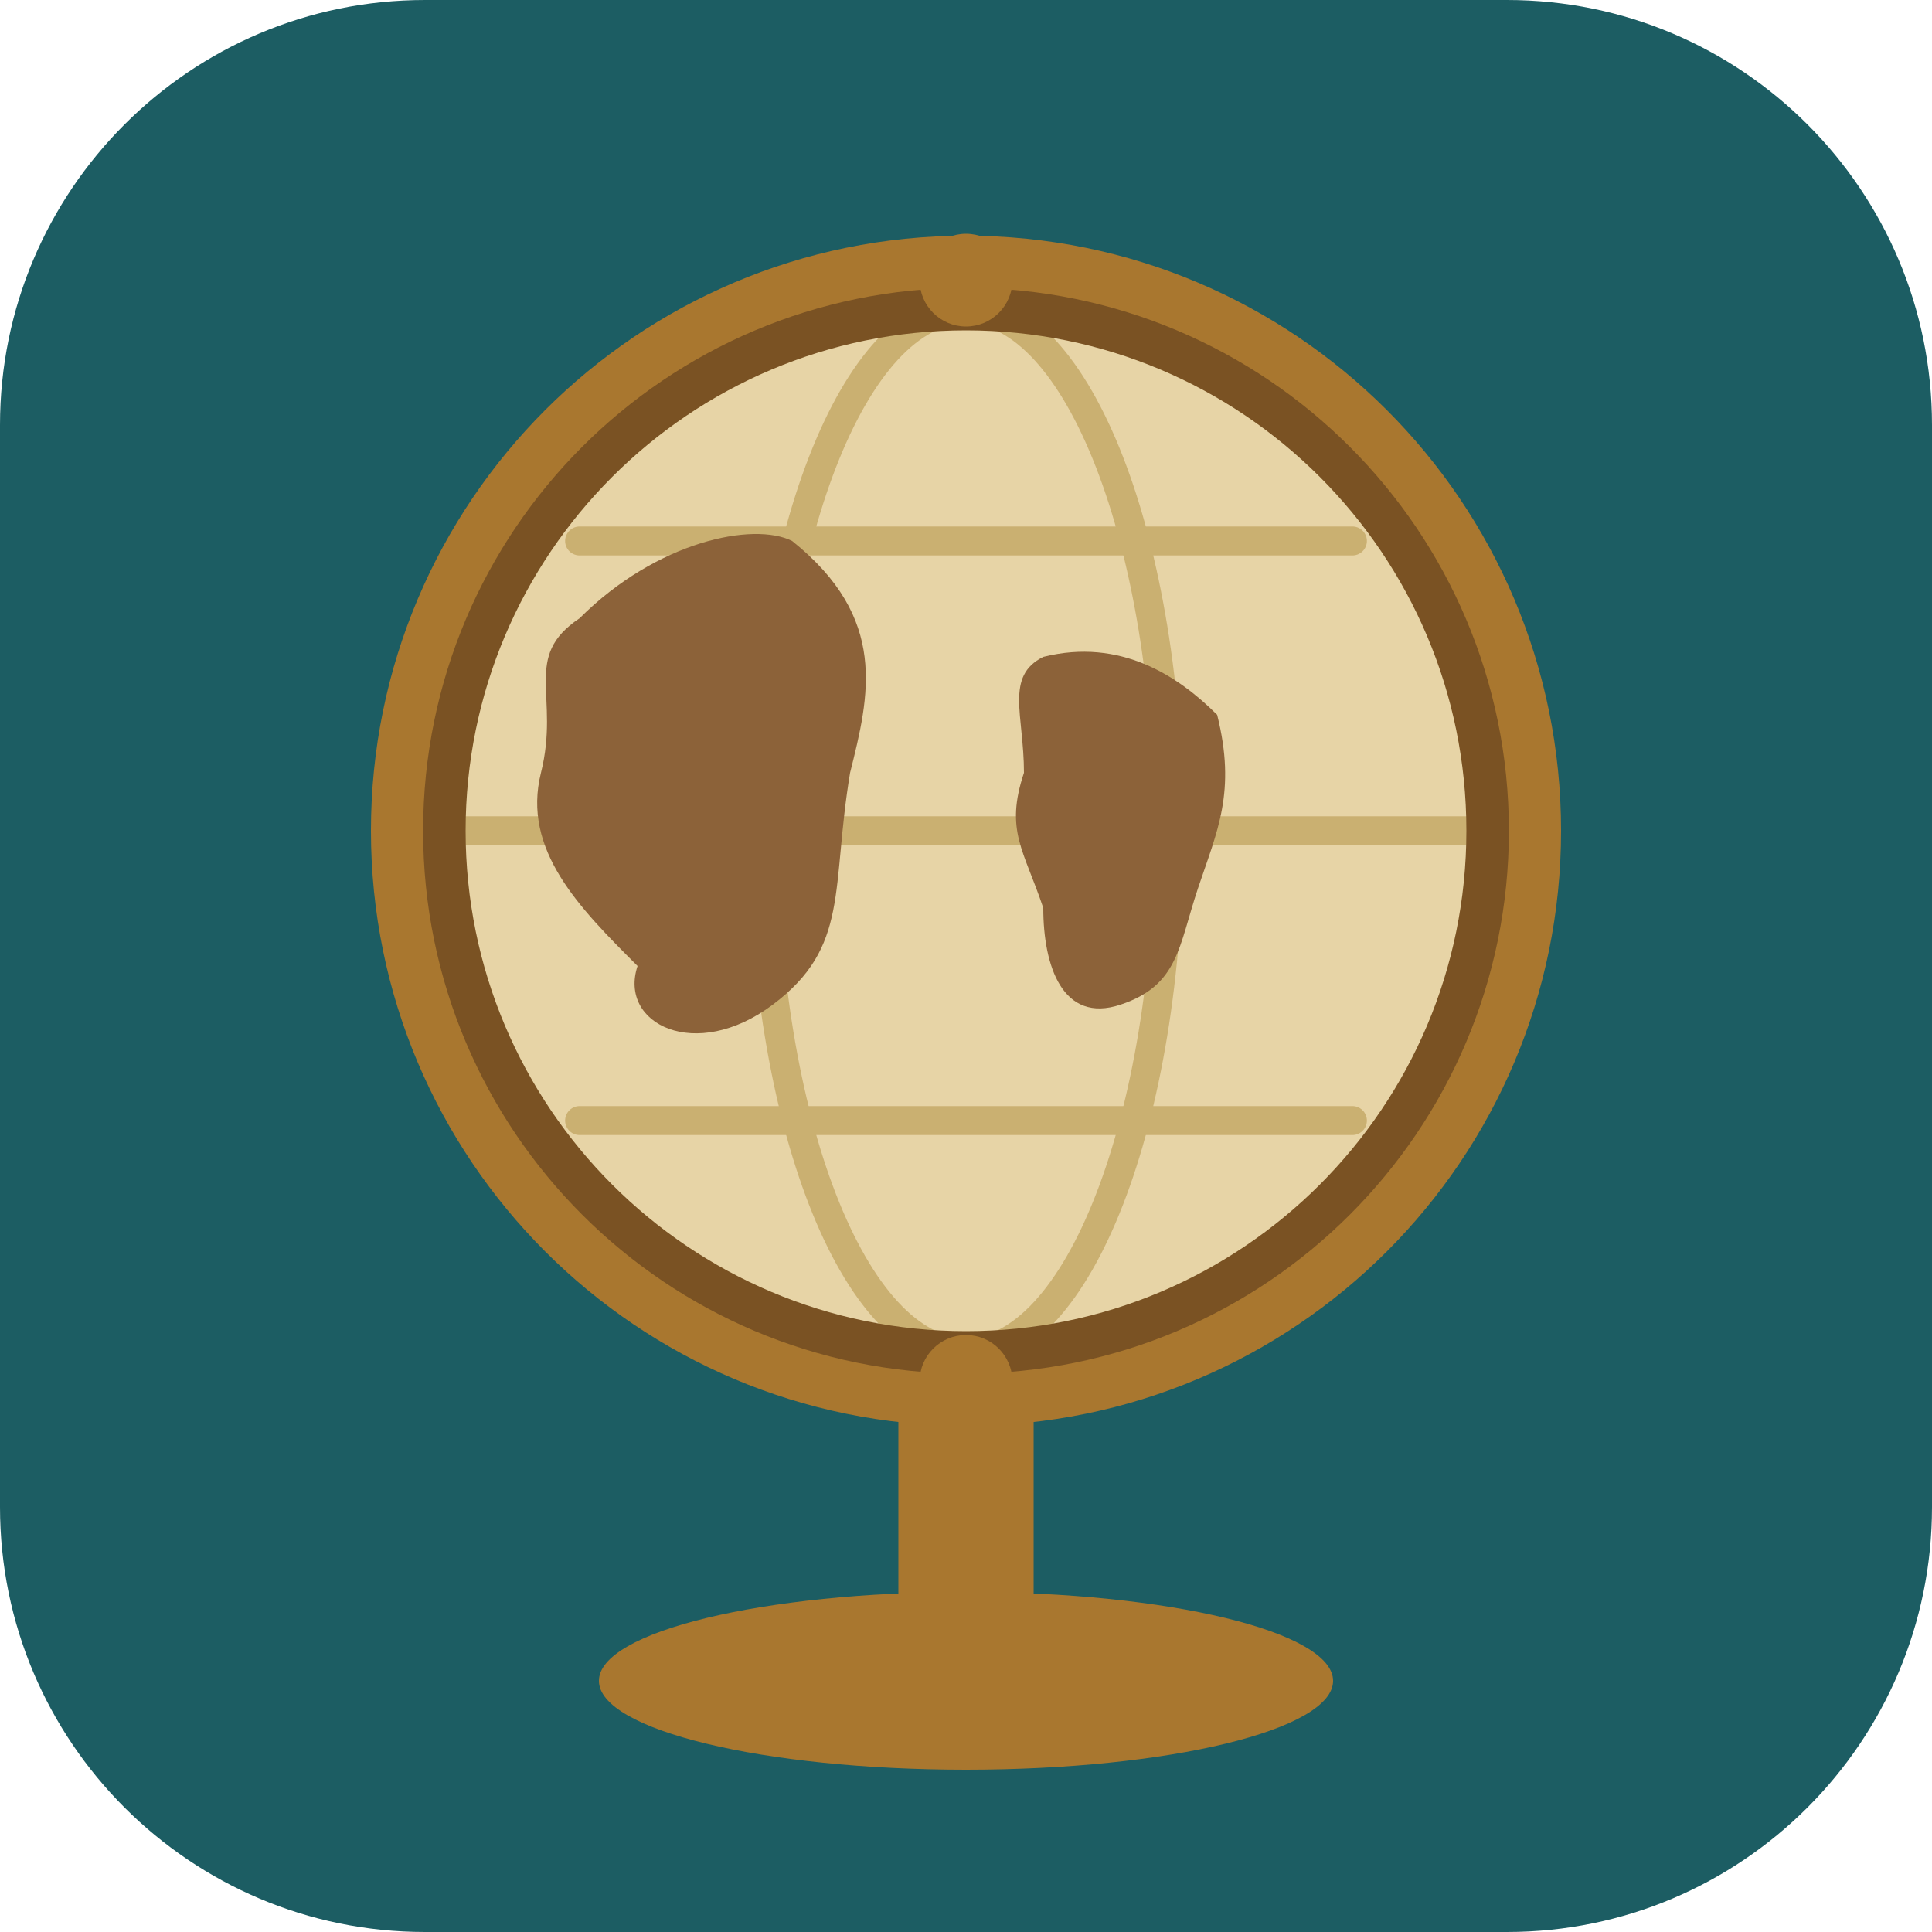
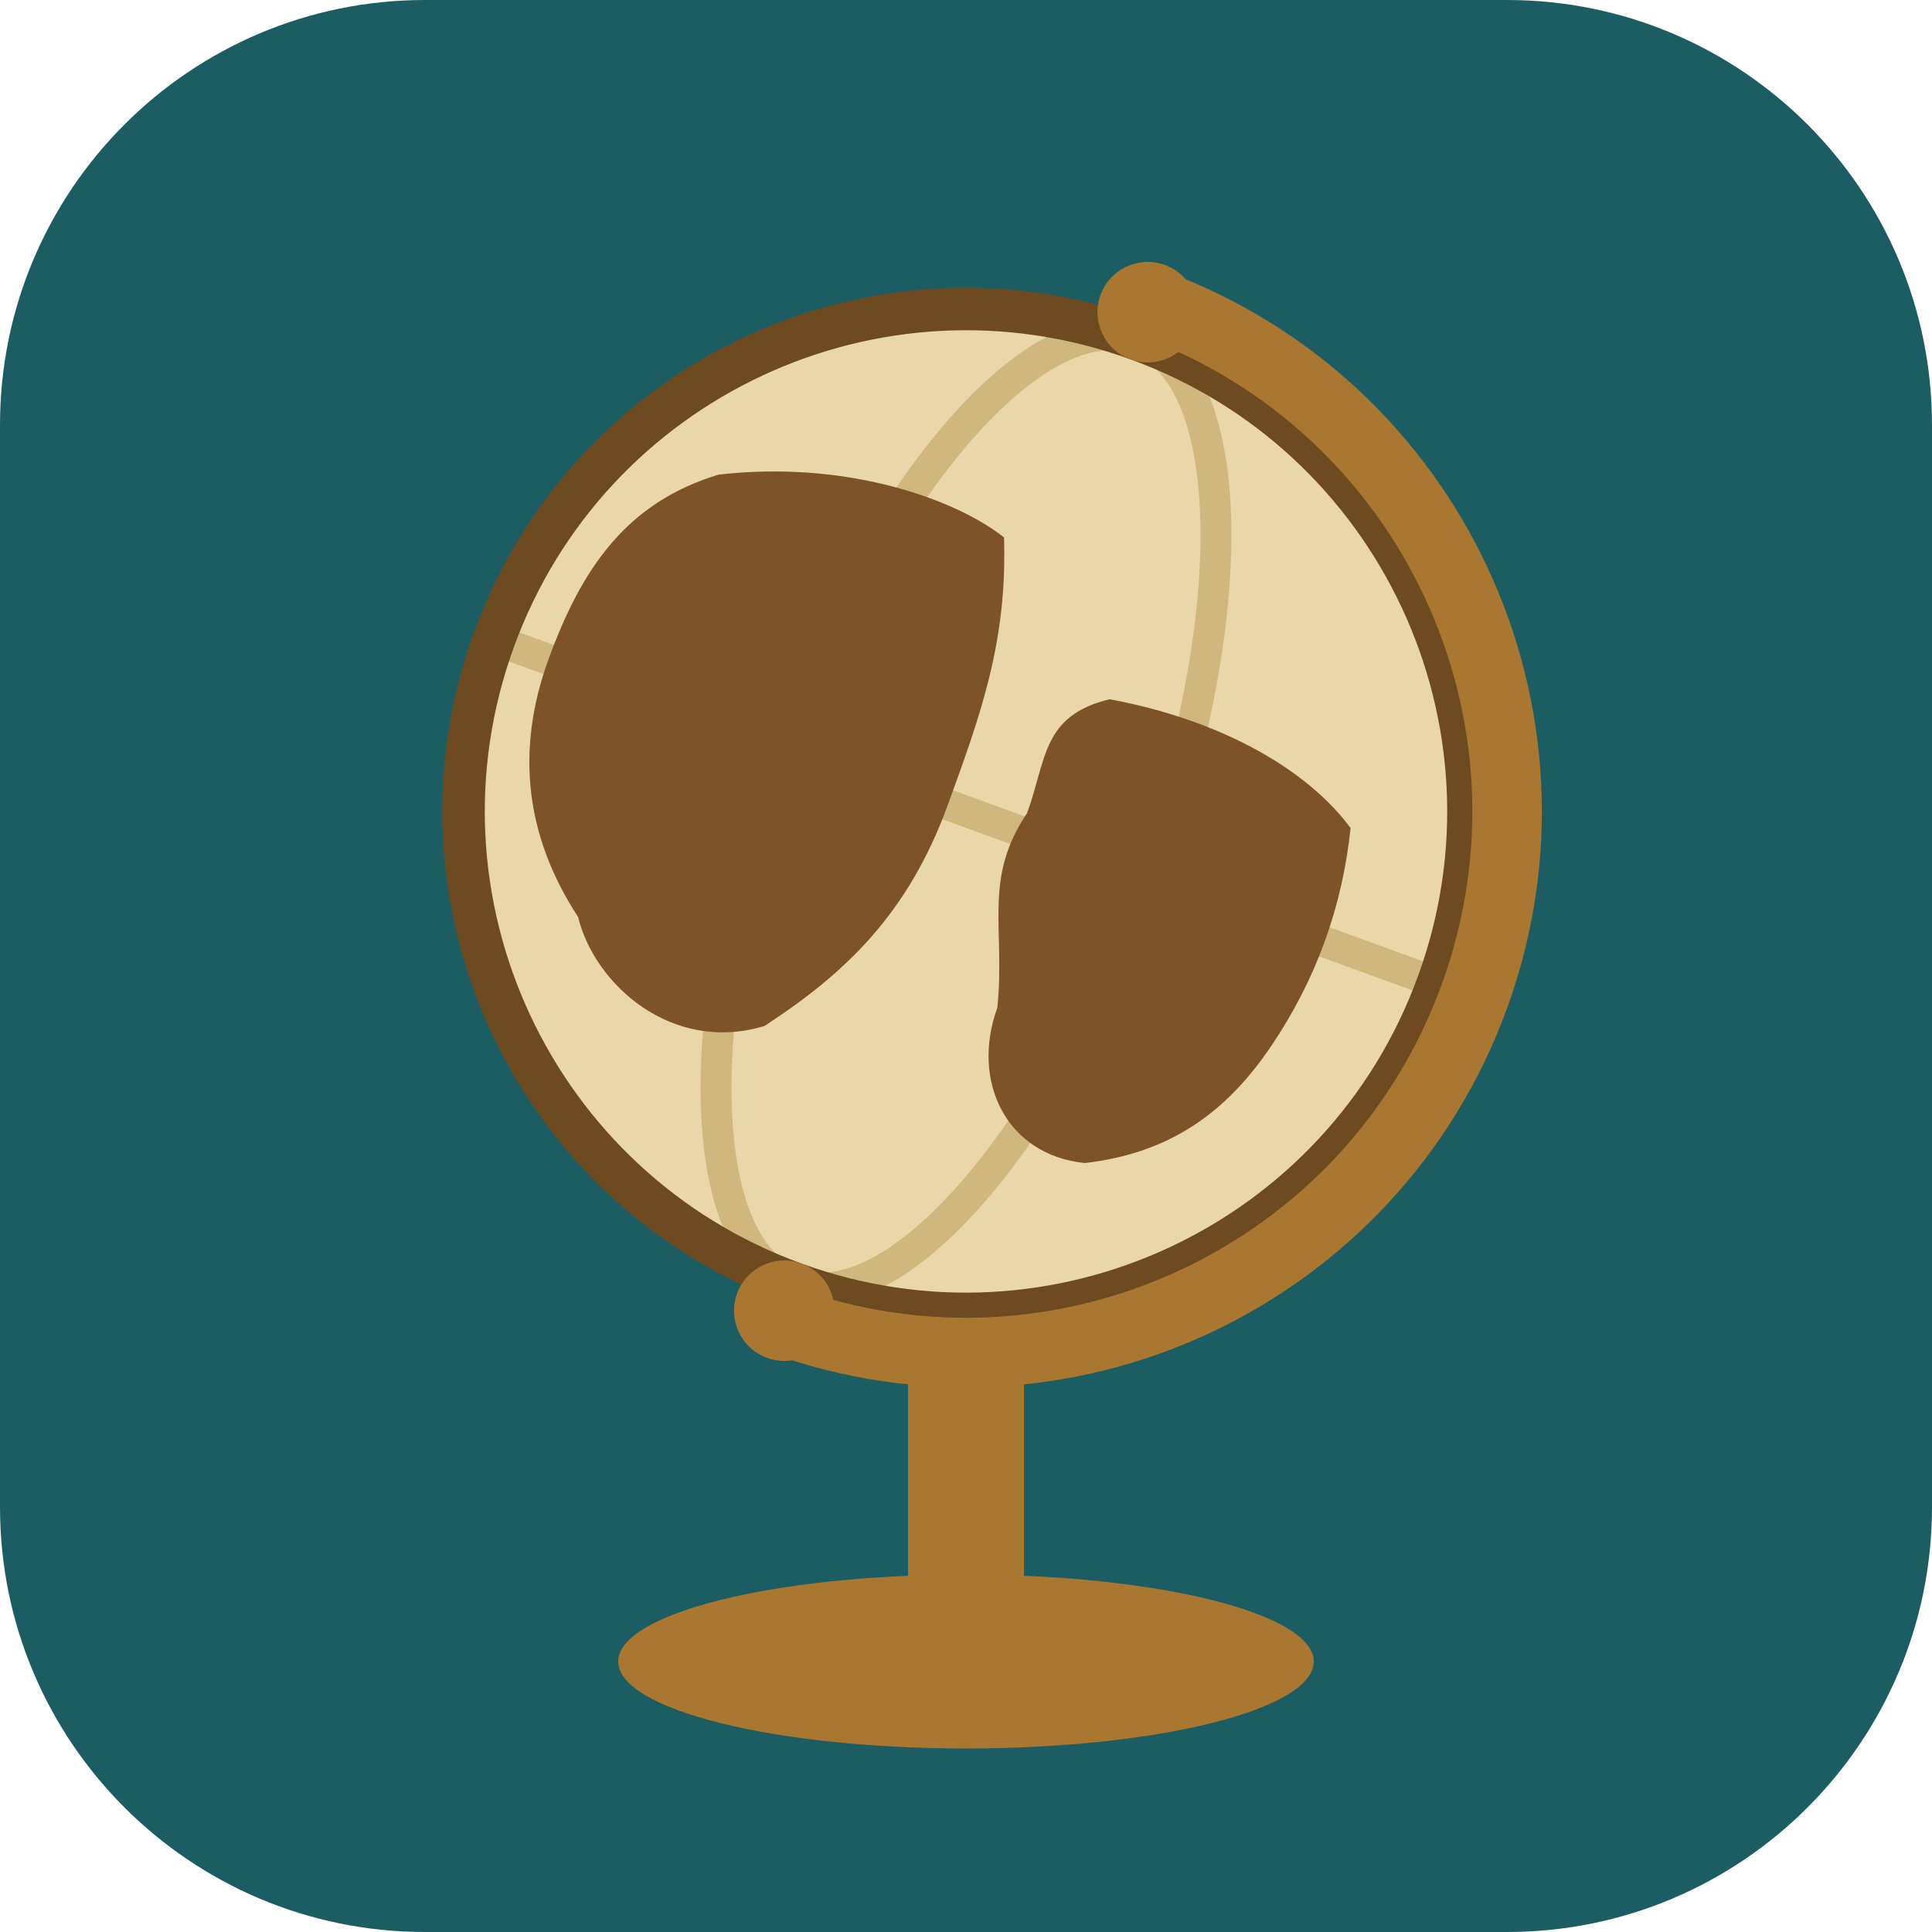
<svg xmlns="http://www.w3.org/2000/svg" viewBox="0 0 100 100">
  <defs>
    <clipPath id="globe">
-       <circle cx="50" cy="43" r="27" />
+       <circle cx="50" cy="42" r="26" />
    </clipPath>
  </defs>
  <rect width="100" height="100" rx="22" fill="#1C5D63" />
-   <rect x="46.5" y="68" width="7" height="18" rx="2" fill="#A9772F" />
-   <ellipse cx="50" cy="87" rx="19" ry="4.6" fill="#A9772F" />
-   <circle cx="50" cy="43" r="29" fill="none" stroke="#A9772F" stroke-width="3.6" />
-   <circle cx="50" cy="43" r="27" fill="#E7D4A6" />
-   <g clip-path="url(#globe)">
-     <g fill="none" stroke="#B8974F" stroke-width="1.5" stroke-linecap="round" opacity="0.6">
-       <ellipse cx="50" cy="43" rx="10.5" ry="27" />
-       <line x1="23" y1="43" x2="77" y2="43" />
-       <line x1="30" y1="28" x2="70" y2="28" />
-       <line x1="30" y1="58" x2="70" y2="58" />
+   <rect x="47" y="62" width="6" height="22" rx="2" fill="#A9772F" />
+   <ellipse cx="50" cy="86" rx="18" ry="4.5" fill="#A9772F" />
+   <g transform="rotate(20 50 42)">
+     <circle cx="50" cy="42" r="26" fill="#E9D7AA" />
+     <g clip-path="url(#globe)">
+       <g fill="none" stroke="#B8974F" stroke-width="1.6" stroke-linecap="round" opacity="0.5">
+         <ellipse cx="50" cy="42" rx="10" ry="26" />
+         <line x1="24" y1="42" x2="76" y2="42" />
+       </g>
+       <g fill="#7E5327">
+         <path d="M32 30 C38 27 44 27 47 28 C49 33 49 37 49 42 C49 48 47 52 44 56 C40 59 35 57 33 54 C29 51 27 47 27 42 C27 37 28 33 32 30 Z" />
+         <path d="M55 34 C61 33 66 34 69 36 C70 40 70 44 69 48 C68 52 66 55 62 57 C58 58 55 55 55 51 C54 47 52 45 53 41 C53 38 52 36 55 34 Z" />
+       </g>
    </g>
-     <g fill="#8C6239">
-       <path d="M30 32 C34 28 39 27 41 28 C46 32 45 36 44 40 C43 46 44 49 40 52 C36 55 32 53 33 50 C30 47 27 44 28 40 C29 36 27 34 30 32 Z" />
-       <path d="M54 34 C58 33 61 35 63 37 C64 41 63 43 62 46 C61 49 61 51 58 52 C55 53 54 50 54 47 C53 44 52 43 53 40 C53 37 52 35 54 34 Z" />
-     </g>
+     <circle cx="50" cy="42" r="26" fill="none" stroke="#6E4A20" stroke-width="2.2" />
+     <path d="M50 14 A28 28 0 0 1 50 70" fill="none" stroke="#A9772F" stroke-width="3.6" stroke-linecap="round" />
+     <circle cx="50" cy="14.5" r="2.6" fill="#A9772F" />
+     <circle cx="50" cy="69.5" r="2.6" fill="#A9772F" />
  </g>
-   <circle cx="50" cy="43" r="27" fill="none" stroke="#7A5223" stroke-width="2.2" />
-   <circle cx="50" cy="14.5" r="2.4" fill="#A9772F" />
-   <circle cx="50" cy="71.5" r="2.4" fill="#A9772F" />
</svg>
